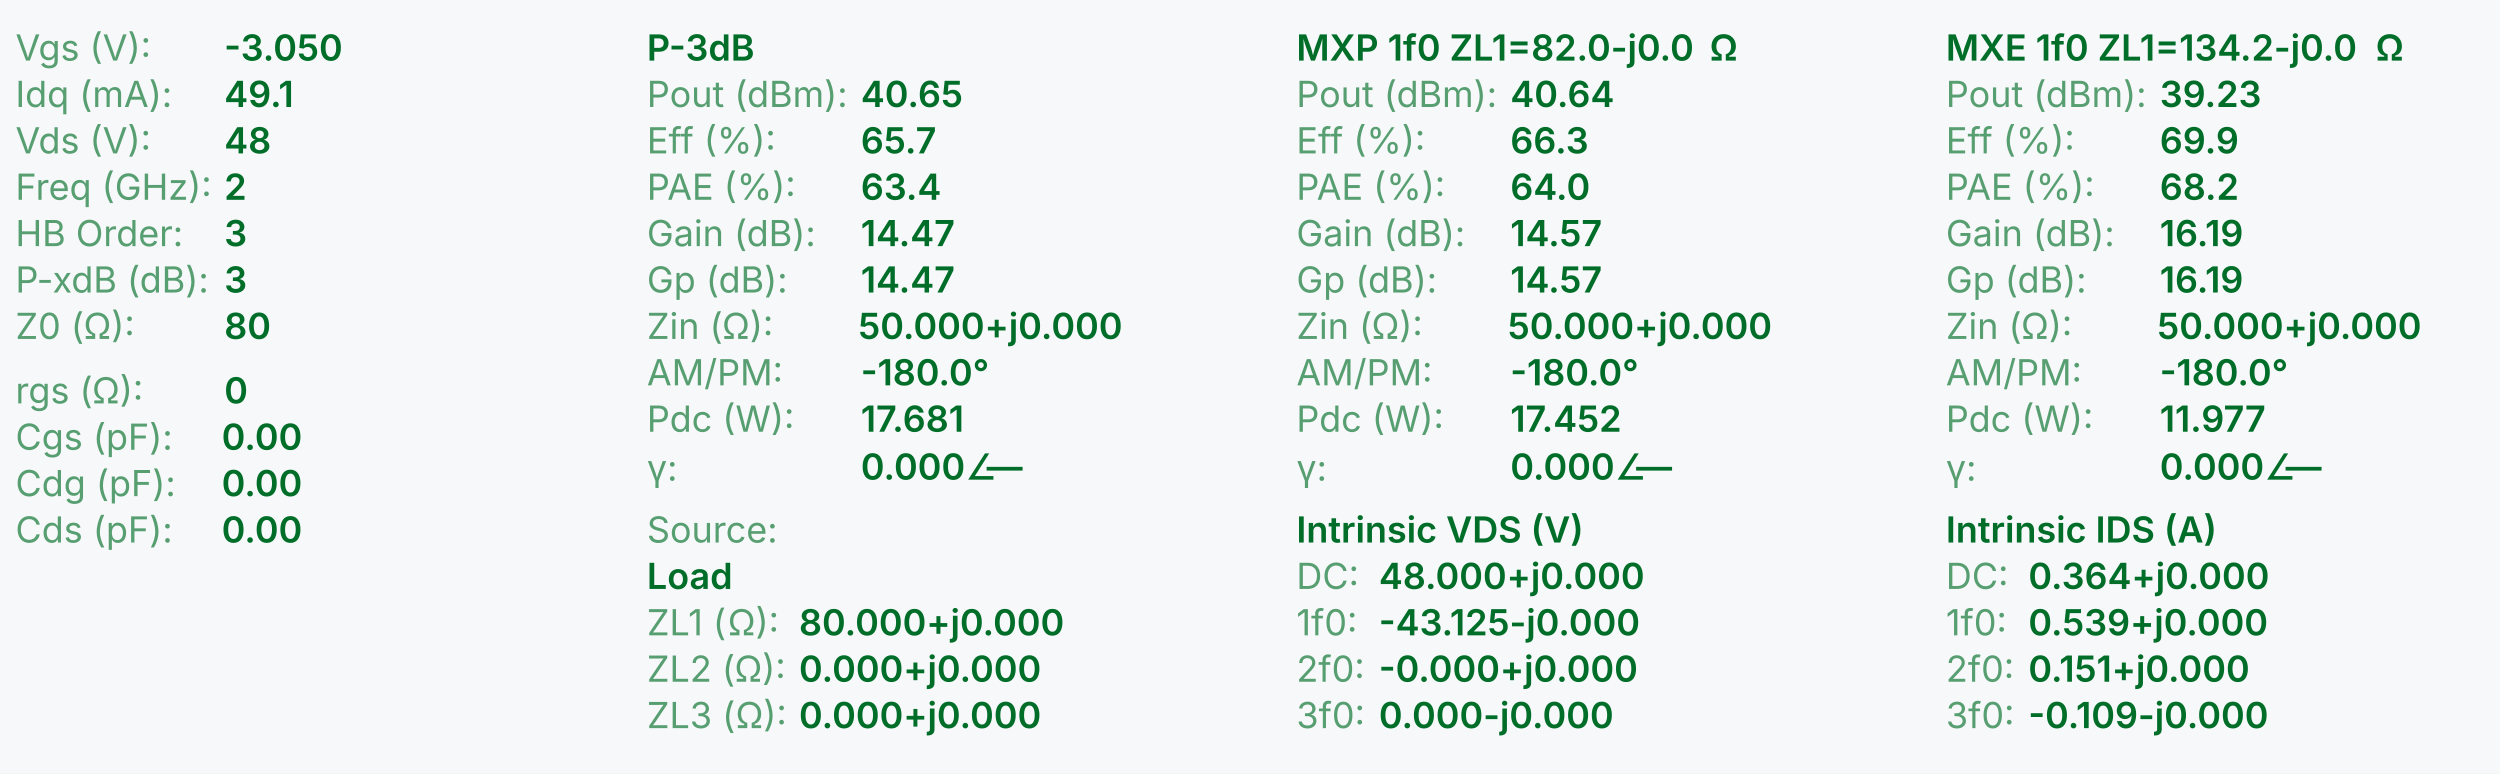
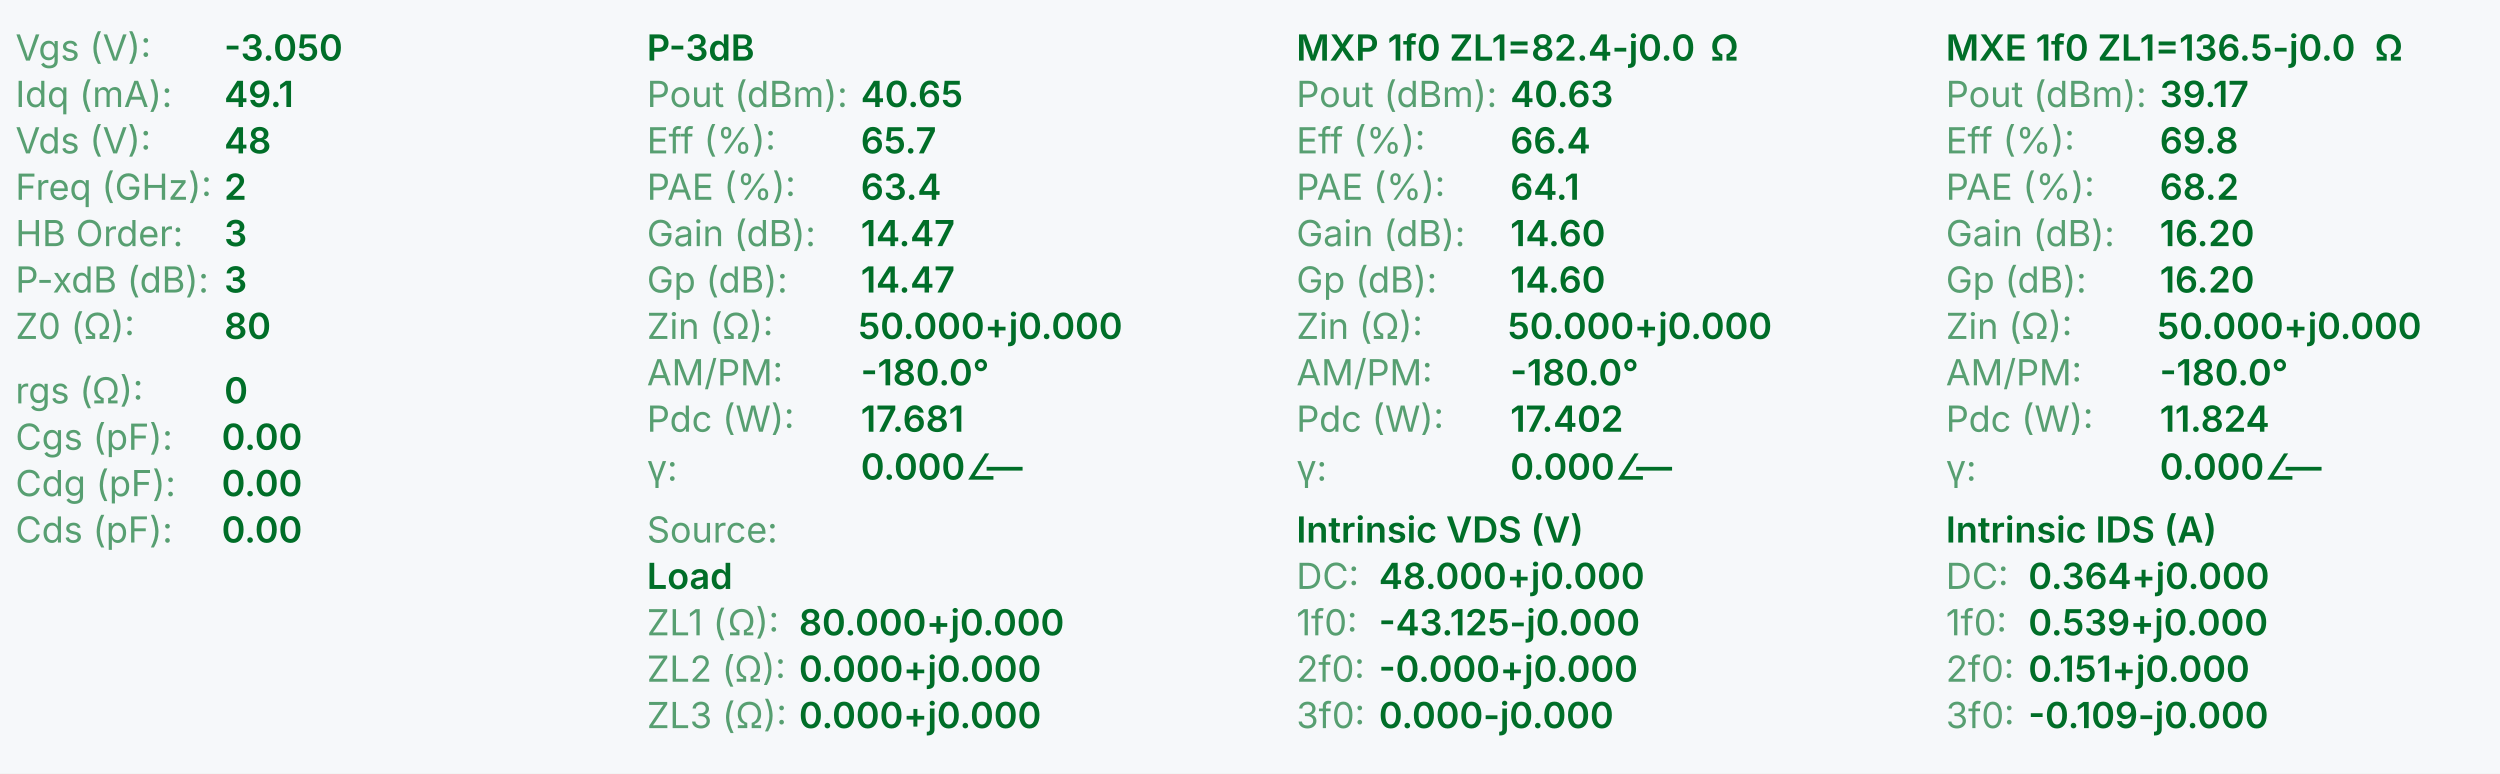
<svg xmlns="http://www.w3.org/2000/svg" width="970" height="300" viewBox="0 0 970 300">
  <rect fill="white" width="970" height="300" />
  <rect fill="#F6F8FA" width="970" height="300" />
  <clipPath id="harmonica-readout-strip_cl_0">
    <rect x="6" y="10" width="76" height="17" />
  </clipPath>
  <g clip-path="url(#harmonica-readout-strip_cl_0)">
    <text fill="#006E28" fill-opacity="0.647" transform="translate(6 10)" font-size="13.95" font-family="Inter" x="0, 8.72, 17.22, 24.51, 28.44, 33.49, 42.92, 47.98" y="13.51">
							Vgs (V):
					</text>
  </g>
  <clipPath id="harmonica-readout-strip_cl_1">
    <rect x="87" y="10" width="57" height="17" />
  </clipPath>
  <g clip-path="url(#harmonica-readout-strip_cl_1)">
    <text fill="#006E28" transform="translate(87 10)" font-size="13.95" font-weight="600" font-family="Inter" x="0, 6.41, 15.19, 18.85, 28.15, 36.98" y="13.51">
							-3.050
					</text>
  </g>
  <clipPath id="harmonica-readout-strip_cl_2">
    <rect x="6" y="28" width="76" height="17" />
  </clipPath>
  <g clip-path="url(#harmonica-readout-strip_cl_2)">
    <text fill="#006E28" fill-opacity="0.647" transform="translate(6 28)" font-size="13.95" font-family="Inter" x="0, 3.69, 12.35, 20.85, 24.77, 29.82, 41.95, 51.38, 56.44" y="13.51">
							Idq (mA):
					</text>
  </g>
  <clipPath id="harmonica-readout-strip_cl_3">
    <rect x="87" y="28" width="57" height="17" />
  </clipPath>
  <g clip-path="url(#harmonica-readout-strip_cl_3)">
    <text fill="#006E28" transform="translate(87 28)" font-size="13.95" font-weight="600" font-family="Inter" x="0, 9.29, 17.93, 20.74" y="13.51">
							49.1
					</text>
  </g>
  <clipPath id="harmonica-readout-strip_cl_4">
    <rect x="6" y="46" width="76" height="17" />
  </clipPath>
  <g clip-path="url(#harmonica-readout-strip_cl_4)">
    <text fill="#006E28" fill-opacity="0.647" transform="translate(6 46)" font-size="13.95" font-family="Inter" x="0, 8.72, 17.38, 24.67, 28.6, 33.65, 43.08, 48.13" y="13.51">
							Vds (V):
					</text>
  </g>
  <clipPath id="harmonica-readout-strip_cl_5">
    <rect x="87" y="46" width="57" height="17" />
  </clipPath>
  <g clip-path="url(#harmonica-readout-strip_cl_5)">
    <text fill="#006E28" transform="translate(87 46)" font-size="13.95" font-weight="600" font-family="Inter" x="0, 9.29" y="13.51">
							48
					</text>
  </g>
  <clipPath id="harmonica-readout-strip_cl_6">
    <rect x="6" y="64" width="76" height="17" />
  </clipPath>
  <g clip-path="url(#harmonica-readout-strip_cl_6)">
    <text fill="#006E28" fill-opacity="0.647" transform="translate(6 64)" font-size="13.95" font-family="Inter" x="0, 8.1, 13.06, 21.18, 29.68, 33.61, 38.66, 49.03, 59.35, 66.9, 71.95" y="13.51">
							Freq (GHz):
					</text>
  </g>
  <clipPath id="harmonica-readout-strip_cl_7">
    <rect x="87" y="64" width="97" height="17" />
  </clipPath>
  <g clip-path="url(#harmonica-readout-strip_cl_7)">
    <text fill="#006E28" transform="translate(87 64)" font-size="13.95" font-weight="600" font-family="Inter" x="0" y="13.51">
							2
					</text>
  </g>
  <clipPath id="harmonica-readout-strip_cl_8">
    <rect x="6" y="82" width="76" height="17" />
  </clipPath>
  <g clip-path="url(#harmonica-readout-strip_cl_8)">
    <text fill="#006E28" fill-opacity="0.647" transform="translate(6 82)" font-size="13.95" font-family="Inter" x="0, 10.32, 19.4, 23.32, 33.95, 38.9, 47.56, 55.68, 60.88" y="13.51">
							HB Order:
					</text>
  </g>
  <clipPath id="harmonica-readout-strip_cl_9">
    <rect x="87" y="82" width="19" height="17" />
  </clipPath>
  <g clip-path="url(#harmonica-readout-strip_cl_9)">
    <text fill="#006E28" transform="translate(87 82)" font-size="13.95" font-weight="600" font-family="Inter" x="0" y="13.51">
							3
					</text>
  </g>
  <clipPath id="harmonica-readout-strip_cl_10">
    <rect x="6" y="100" width="76" height="17" />
  </clipPath>
  <g clip-path="url(#harmonica-readout-strip_cl_10)">
    <text fill="#006E28" fill-opacity="0.647" transform="translate(6 100)" font-size="13.95" font-family="Inter" x="0, 8.22, 14.33, 21.54, 30.2, 39.28, 43.2, 48.09, 56.75, 65.83, 70.88" y="13.51">
							P-xdB (dB):
					</text>
  </g>
  <clipPath id="harmonica-readout-strip_cl_11">
    <rect x="87" y="100" width="66" height="17" />
  </clipPath>
  <g clip-path="url(#harmonica-readout-strip_cl_11)">
    <text fill="#006E28" transform="translate(87 100)" font-size="13.95" font-weight="600" font-family="Inter" x="0" y="13.51">
							3
					</text>
  </g>
  <clipPath id="harmonica-readout-strip_cl_12">
    <rect x="6" y="118" width="76" height="17" />
  </clipPath>
  <g clip-path="url(#harmonica-readout-strip_cl_12)">
    <text fill="#006E28" fill-opacity="0.647" transform="translate(6 118)" font-size="13.95" font-family="Inter" x="0, 8.72, 17.44, 21.36" y="13.51">
							Z0 (
					</text>
    <text fill="#006E28" fill-opacity="0.647" transform="translate(32.42 118)" font-size="13.95" font-family="Inter" x="0, 10.62, 15.67" y="13.51">
							Ω):
					</text>
  </g>
  <clipPath id="harmonica-readout-strip_cl_13">
    <rect x="87" y="118" width="78" height="17" />
  </clipPath>
  <g clip-path="url(#harmonica-readout-strip_cl_13)">
    <text fill="#006E28" transform="translate(87 118)" font-size="13.95" font-weight="600" font-family="Inter" x="0, 9.01" y="13.51">
							80
					</text>
  </g>
  <clipPath id="harmonica-readout-strip_cl_14">
    <rect x="6" y="143" width="76" height="17" />
  </clipPath>
  <g clip-path="url(#harmonica-readout-strip_cl_14)">
    <text fill="#006E28" fill-opacity="0.647" transform="translate(6 143)" font-size="13.95" font-family="Inter" x="0, 4.95, 13.46, 20.75, 24.67" y="13.51">
							rgs (
					</text>
    <text fill="#006E28" fill-opacity="0.647" transform="translate(35.72 143)" font-size="13.95" font-family="Inter" x="0, 10.62, 15.67" y="13.51">
							Ω):
					</text>
  </g>
  <clipPath id="harmonica-readout-strip_cl_15">
    <rect x="87" y="143" width="78" height="17" />
  </clipPath>
  <g clip-path="url(#harmonica-readout-strip_cl_15)">
    <text fill="#006E28" transform="translate(87 143)" font-size="13.95" font-weight="600" font-family="Inter" x="0" y="13.51">
							0
					</text>
  </g>
  <clipPath id="harmonica-readout-strip_cl_16">
    <rect x="6" y="161" width="76" height="17" />
  </clipPath>
  <g clip-path="url(#harmonica-readout-strip_cl_16)">
    <text fill="#006E28" fill-opacity="0.647" transform="translate(6 161)" font-size="13.95" font-family="Inter" x="0, 10.15, 18.65, 25.94, 29.86, 34.92, 43.42, 51.6, 56.66" y="13.51">
							Cgs (pF):
					</text>
  </g>
  <clipPath id="harmonica-readout-strip_cl_17">
    <rect x="86" y="161" width="149" height="17" />
  </clipPath>
  <g clip-path="url(#harmonica-readout-strip_cl_17)">
    <text fill="#006E28" transform="translate(86 161)" font-size="13.95" font-weight="600" font-family="Inter" x="0, 8.91, 12.56, 21.87" y="13.51">
							0.00
					</text>
  </g>
  <clipPath id="harmonica-readout-strip_cl_18">
    <rect x="6" y="179" width="76" height="17" />
  </clipPath>
  <g clip-path="url(#harmonica-readout-strip_cl_18)">
    <text fill="#006E28" fill-opacity="0.647" transform="translate(6 179)" font-size="13.95" font-family="Inter" x="0, 10.15, 18.81, 27.31, 31.23, 36.28, 44.79, 52.97, 58.02" y="13.51">
							Cdg (pF):
					</text>
  </g>
  <clipPath id="harmonica-readout-strip_cl_19">
    <rect x="86" y="179" width="149" height="17" />
  </clipPath>
  <g clip-path="url(#harmonica-readout-strip_cl_19)">
    <text fill="#006E28" transform="translate(86 179)" font-size="13.95" font-weight="600" font-family="Inter" x="0, 8.91, 12.56, 21.87" y="13.51">
							0.00
					</text>
  </g>
  <clipPath id="harmonica-readout-strip_cl_20">
    <rect x="6" y="197" width="76" height="17" />
  </clipPath>
  <g clip-path="url(#harmonica-readout-strip_cl_20)">
    <text fill="#006E28" fill-opacity="0.647" transform="translate(6 197)" font-size="13.95" font-family="Inter" x="0, 10.15, 18.81, 26.1, 30.02, 35.08, 43.58, 51.76, 56.81" y="13.51">
							Cds (pF):
					</text>
  </g>
  <clipPath id="harmonica-readout-strip_cl_21">
    <rect x="86" y="197" width="149" height="17" />
  </clipPath>
  <g clip-path="url(#harmonica-readout-strip_cl_21)">
    <text fill="#006E28" transform="translate(86 197)" font-size="13.95" font-weight="600" font-family="Inter" x="0, 8.91, 12.56, 21.87" y="13.51">
							0.00
					</text>
  </g>
  <clipPath id="harmonica-readout-strip_cl_22">
    <rect x="251" y="10" width="43" height="17" />
  </clipPath>
  <g clip-path="url(#harmonica-readout-strip_cl_22)">
    <text fill="#006E28" transform="translate(251 10)" font-size="13.95" font-weight="600" font-family="Inter" x="0, 8.78, 15.26, 24.46, 33.32" y="13.51">
							P-3dB
					</text>
  </g>
  <clipPath id="harmonica-readout-strip_cl_23">
    <rect x="251" y="28" width="78" height="17" />
  </clipPath>
  <g clip-path="url(#harmonica-readout-strip_cl_23)">
    <text fill="#006E28" fill-opacity="0.647" transform="translate(251 28)" font-size="13.95" font-family="Inter" x="0, 8.78, 17.1, 25.21, 30.28, 34.2, 39.1, 47.76, 56.83, 68.96, 74.01" y="13.51">
							Pout (dBm):
					</text>
  </g>
  <clipPath id="harmonica-readout-strip_cl_24">
    <rect x="334" y="28" width="66" height="17" />
  </clipPath>
  <g clip-path="url(#harmonica-readout-strip_cl_24)">
    <text fill="#006E28" transform="translate(334 28)" font-size="13.95" font-weight="600" font-family="Inter" x="0, 9.29, 18.2, 21.85, 30.89" y="13.51">
							40.65
					</text>
  </g>
  <clipPath id="harmonica-readout-strip_cl_25">
    <rect x="251" y="46" width="78" height="17" />
  </clipPath>
  <g clip-path="url(#harmonica-readout-strip_cl_25)">
    <text fill="#006E28" fill-opacity="0.647" transform="translate(251 46)" font-size="13.95" font-family="Inter" x="0, 8.34, 13.38, 18.41, 22.33, 27.39, 38.72, 43.77" y="13.51">
							Eff (%):
					</text>
  </g>
  <clipPath id="harmonica-readout-strip_cl_26">
    <rect x="334" y="46" width="57" height="17" />
  </clipPath>
  <g clip-path="url(#harmonica-readout-strip_cl_26)">
    <text fill="#006E28" transform="translate(334 46)" font-size="13.95" font-weight="600" font-family="Inter" x="0, 9.04, 17.53, 21.26" y="13.51">
							65.7
					</text>
  </g>
  <clipPath id="harmonica-readout-strip_cl_27">
    <rect x="251" y="64" width="78" height="17" />
  </clipPath>
  <g clip-path="url(#harmonica-readout-strip_cl_27)">
    <text fill="#006E28" fill-opacity="0.647" transform="translate(251 64)" font-size="13.95" font-family="Inter" x="0, 7.83, 17.26, 25.6, 29.53, 34.58, 45.91, 50.97" y="13.51">
							PAE (%):
					</text>
  </g>
  <clipPath id="harmonica-readout-strip_cl_28">
    <rect x="334" y="64" width="57" height="17" />
  </clipPath>
  <g clip-path="url(#harmonica-readout-strip_cl_28)">
    <text fill="#006E28" transform="translate(334 64)" font-size="13.95" font-weight="600" font-family="Inter" x="0, 9.04, 17.83, 21.88" y="13.51">
							63.4
					</text>
  </g>
  <clipPath id="harmonica-readout-strip_cl_29">
    <rect x="251" y="82" width="78" height="17" />
  </clipPath>
  <g clip-path="url(#harmonica-readout-strip_cl_29)">
    <text fill="#006E28" fill-opacity="0.647" transform="translate(251 82)" font-size="13.95" font-family="Inter" x="0, 10.36, 18.23, 21.54, 29.7, 33.63, 38.52, 47.18, 56.26, 61.31" y="13.51">
							Gain (dB):
					</text>
  </g>
  <clipPath id="harmonica-readout-strip_cl_30">
    <rect x="334" y="82" width="57" height="17" />
  </clipPath>
  <g clip-path="url(#harmonica-readout-strip_cl_30)">
    <text fill="#006E28" transform="translate(334 82)" font-size="13.95" font-weight="600" font-family="Inter" x="0, 6.71, 15.71, 19.76, 29.05" y="13.51">
							14.47
					</text>
  </g>
  <clipPath id="harmonica-readout-strip_cl_31">
    <rect x="251" y="100" width="78" height="17" />
  </clipPath>
  <g clip-path="url(#harmonica-readout-strip_cl_31)">
    <text fill="#006E28" fill-opacity="0.647" transform="translate(251 100)" font-size="13.95" font-family="Inter" x="0, 10.36, 18.87, 22.79, 27.68, 36.34, 45.42, 50.47" y="13.51">
							Gp (dB):
					</text>
  </g>
  <clipPath id="harmonica-readout-strip_cl_32">
    <rect x="334" y="100" width="57" height="17" />
  </clipPath>
  <g clip-path="url(#harmonica-readout-strip_cl_32)">
    <text fill="#006E28" transform="translate(334 100)" font-size="13.95" font-weight="600" font-family="Inter" x="0, 6.71, 15.71, 19.76, 29.05" y="13.51">
							14.47
					</text>
  </g>
  <clipPath id="harmonica-readout-strip_cl_33">
    <rect x="251" y="118" width="78" height="17" />
  </clipPath>
  <g clip-path="url(#harmonica-readout-strip_cl_33)">
    <text fill="#006E28" fill-opacity="0.647" transform="translate(251 118)" font-size="13.95" font-family="Inter" x="0, 8.72, 12.03, 20.19, 24.12" y="13.51">
							Zin (
					</text>
    <text fill="#006E28" fill-opacity="0.647" transform="translate(280.17 118)" font-size="13.95" font-family="Inter" x="0, 10.62, 15.67" y="13.51">
							Ω):
					</text>
  </g>
  <clipPath id="harmonica-readout-strip_cl_34">
    <rect x="333" y="118" width="154" height="17" />
  </clipPath>
  <g clip-path="url(#harmonica-readout-strip_cl_34)">
    <text fill="#006E28" transform="translate(333 118)" font-size="13.95" font-weight="600" font-family="Inter" x="0, 8.82, 17.73, 21.39, 30.69, 39.99, 49.3, 58.68, 62.32, 71.23, 74.88, 84.19, 93.49" y="13.51">
							50.000+j0.000
					</text>
  </g>
  <clipPath id="harmonica-readout-strip_cl_35">
    <rect x="251" y="136" width="78" height="17" />
  </clipPath>
  <g clip-path="url(#harmonica-readout-strip_cl_35)">
    <text fill="#006E28" fill-opacity="0.647" transform="translate(251 136)" font-size="13.95" font-family="Inter" x="0, 9.43, 21.84, 26.81, 35.67, 48.07" y="13.51">
							AM/PM:
					</text>
  </g>
  <clipPath id="harmonica-readout-strip_cl_36">
    <rect x="334" y="136" width="54" height="17" />
  </clipPath>
  <g clip-path="url(#harmonica-readout-strip_cl_36)">
    <text fill="#006E28" transform="translate(334 136)" font-size="13.95" font-weight="600" font-family="Inter" x="0, 6.5, 13.21, 22.22, 31.13, 34.78, 44.09" y="13.51">
							-180.0°
					</text>
  </g>
  <clipPath id="harmonica-readout-strip_cl_37">
    <rect x="251" y="154" width="78" height="17" />
  </clipPath>
  <g clip-path="url(#harmonica-readout-strip_cl_37)">
    <text fill="#006E28" fill-opacity="0.647" transform="translate(251 154)" font-size="13.95" font-family="Inter" x="0, 8.78, 17.44, 25.23, 29.15, 34.2, 47.44, 52.49" y="13.51">
							Pdc (W):
					</text>
  </g>
  <clipPath id="harmonica-readout-strip_cl_38">
    <rect x="334" y="154" width="94" height="17" />
  </clipPath>
  <g clip-path="url(#harmonica-readout-strip_cl_38)">
    <text fill="#006E28" transform="translate(334 154)" font-size="13.95" font-weight="600" font-family="Inter" x="0, 6.71, 13.15, 16.81, 25.85, 34.86" y="13.51">
							17.681
					</text>
  </g>
  <clipPath id="harmonica-readout-strip_cl_39">
    <rect x="251" y="173" width="78" height="17" />
  </clipPath>
  <g clip-path="url(#harmonica-readout-strip_cl_39)">
    <text fill="#006E28" fill-opacity="0.647" transform="translate(251 173)" font-size="13.95" font-family="Inter" x="0, 7.45" y="13.51">
							γ:
					</text>
  </g>
  <clipPath id="harmonica-readout-strip_cl_40">
    <rect x="334" y="172" width="131" height="19" />
  </clipPath>
  <g clip-path="url(#harmonica-readout-strip_cl_40)">
    <text fill="#006E28" transform="translate(334 172.58)" font-size="13.95" font-weight="600" font-family="Inter" x="0, 8.91, 12.56, 21.87, 31.17" y="13.51">
							0.000
					</text>
    <text fill="#006E28" transform="translate(374.48 176.22)" font-size="13.95" font-family="DejaVu Sans" x="0" y="9.88">
							∠
					</text>
    <text fill="#006E28" transform="translate(382.81 172.58)" font-size="13.95" font-weight="600" font-family="Inter" x="0" y="13.51">
							—
					</text>
  </g>
  <clipPath id="harmonica-readout-strip_cl_41">
    <rect x="503" y="10" width="172" height="17" />
  </clipPath>
  <g clip-path="url(#harmonica-readout-strip_cl_41)">
-     <text fill="#006E28" transform="translate(503 10)" font-size="13.95" font-weight="600" font-family="Inter" x="0, 12.76, 22.73, 31.77, 35, 41.83, 47.21, 56.81, 60.04, 69.35, 76.63, 83.46, 92.94, 102.16, 110.95, 114.68, 124.28, 130.82, 134.62, 143.8, 147.54, 157.14" y="13.51">
- 							MXP 1f0 ZL1=82.0-j0.0 
- 					</text>
-     <text fill="#006E28" transform="translate(663.37 10)" font-size="13.95" font-weight="600" font-family="Inter" x="0" y="13.51">
+     <text fill="#006E28" transform="translate(503 10)" font-size="13.95" font-weight="600" font-family="Inter" x="0, 12.76, 22.73, 31.77, 35, 41.83, 47.21, 56.81, 60.04, 69.35, 76.63, 83.46, 92.94, 102.16, 110.95, 115.1, 124.56, 131.1, 134.89, 144.08, 147.81, 157.41" y="13.51">
+ 							MXP 1f0 ZL1=82.4-j0.0 
+ 					</text>
+     <text fill="#006E28" transform="translate(663.65 10)" font-size="13.95" font-weight="600" font-family="Inter" x="0" y="13.51">
							Ω
					</text>
  </g>
  <clipPath id="harmonica-readout-strip_cl_42">
    <rect x="503" y="28" width="78" height="17" />
  </clipPath>
  <g clip-path="url(#harmonica-readout-strip_cl_42)">
    <text fill="#006E28" fill-opacity="0.647" transform="translate(503 28)" font-size="13.95" font-family="Inter" x="0, 8.78, 17.1, 25.21, 30.28, 34.2, 39.1, 47.76, 56.83, 68.96, 74.01" y="13.51">
							Pout (dBm):
					</text>
  </g>
  <clipPath id="harmonica-readout-strip_cl_43">
    <rect x="586" y="28" width="66" height="17" />
  </clipPath>
  <g clip-path="url(#harmonica-readout-strip_cl_43)">
    <text fill="#006E28" transform="translate(586 28)" font-size="13.95" font-weight="600" font-family="Inter" x="0, 9.29, 18.2, 21.85, 30.89" y="13.51">
- 							40.64
+ 							40.63
					</text>
  </g>
  <clipPath id="harmonica-readout-strip_cl_44">
    <rect x="503" y="46" width="78" height="17" />
  </clipPath>
  <g clip-path="url(#harmonica-readout-strip_cl_44)">
    <text fill="#006E28" fill-opacity="0.647" transform="translate(503 46)" font-size="13.95" font-family="Inter" x="0, 8.34, 13.38, 18.41, 22.33, 27.39, 38.72, 43.77" y="13.51">
							Eff (%):
					</text>
  </g>
  <clipPath id="harmonica-readout-strip_cl_45">
    <rect x="586" y="46" width="57" height="17" />
  </clipPath>
  <g clip-path="url(#harmonica-readout-strip_cl_45)">
-     <text fill="#006E28" transform="translate(586 46)" font-size="13.95" font-weight="600" font-family="Inter" x="0, 9.04, 17.65, 21.36" y="13.51">
- 							66.3
+     <text fill="#006E28" transform="translate(586 46)" font-size="13.95" font-weight="600" font-family="Inter" x="0, 9.04, 17.65, 21.7" y="13.51">
+ 							66.4
					</text>
  </g>
  <clipPath id="harmonica-readout-strip_cl_46">
    <rect x="503" y="64" width="78" height="17" />
  </clipPath>
  <g clip-path="url(#harmonica-readout-strip_cl_46)">
    <text fill="#006E28" fill-opacity="0.647" transform="translate(503 64)" font-size="13.95" font-family="Inter" x="0, 7.83, 17.26, 25.6, 29.53, 34.58, 45.91, 50.97" y="13.51">
							PAE (%):
					</text>
  </g>
  <clipPath id="harmonica-readout-strip_cl_47">
    <rect x="586" y="64" width="57" height="17" />
  </clipPath>
  <g clip-path="url(#harmonica-readout-strip_cl_47)">
-     <text fill="#006E28" transform="translate(586 64)" font-size="13.95" font-weight="600" font-family="Inter" x="0, 9.04, 18.04, 21.7" y="13.51">
- 							64.0
+     <text fill="#006E28" transform="translate(586 64)" font-size="13.95" font-weight="600" font-family="Inter" x="0, 9.04, 18.04, 20.85" y="13.51">
+ 							64.1
					</text>
  </g>
  <clipPath id="harmonica-readout-strip_cl_48">
    <rect x="503" y="82" width="78" height="17" />
  </clipPath>
  <g clip-path="url(#harmonica-readout-strip_cl_48)">
    <text fill="#006E28" fill-opacity="0.647" transform="translate(503 82)" font-size="13.95" font-family="Inter" x="0, 10.36, 18.23, 21.54, 29.7, 33.63, 38.52, 47.18, 56.26, 61.31" y="13.51">
							Gain (dB):
					</text>
  </g>
  <clipPath id="harmonica-readout-strip_cl_49">
    <rect x="586" y="82" width="57" height="17" />
  </clipPath>
  <g clip-path="url(#harmonica-readout-strip_cl_49)">
-     <text fill="#006E28" transform="translate(586 82)" font-size="13.95" font-weight="600" font-family="Inter" x="0, 6.71, 15.71, 19.64, 28.47" y="13.51">
- 							14.57
+     <text fill="#006E28" transform="translate(586 82)" font-size="13.95" font-weight="600" font-family="Inter" x="0, 6.71, 15.71, 19.37, 28.41" y="13.51">
+ 							14.60
					</text>
  </g>
  <clipPath id="harmonica-readout-strip_cl_50">
    <rect x="503" y="100" width="78" height="17" />
  </clipPath>
  <g clip-path="url(#harmonica-readout-strip_cl_50)">
    <text fill="#006E28" fill-opacity="0.647" transform="translate(503 100)" font-size="13.95" font-family="Inter" x="0, 10.36, 18.87, 22.79, 27.68, 36.34, 45.42, 50.47" y="13.51">
							Gp (dB):
					</text>
  </g>
  <clipPath id="harmonica-readout-strip_cl_51">
    <rect x="586" y="100" width="57" height="17" />
  </clipPath>
  <g clip-path="url(#harmonica-readout-strip_cl_51)">
-     <text fill="#006E28" transform="translate(586 100)" font-size="13.95" font-weight="600" font-family="Inter" x="0, 6.71, 15.71, 19.64, 28.47" y="13.51">
- 							14.57
+     <text fill="#006E28" transform="translate(586 100)" font-size="13.95" font-weight="600" font-family="Inter" x="0, 6.71, 15.71, 19.37, 28.41" y="13.51">
+ 							14.60
					</text>
  </g>
  <clipPath id="harmonica-readout-strip_cl_52">
    <rect x="503" y="118" width="78" height="17" />
  </clipPath>
  <g clip-path="url(#harmonica-readout-strip_cl_52)">
    <text fill="#006E28" fill-opacity="0.647" transform="translate(503 118)" font-size="13.95" font-family="Inter" x="0, 8.72, 12.03, 20.19, 24.12" y="13.51">
							Zin (
					</text>
    <text fill="#006E28" fill-opacity="0.647" transform="translate(532.17 118)" font-size="13.95" font-family="Inter" x="0, 10.62, 15.67" y="13.51">
							Ω):
					</text>
  </g>
  <clipPath id="harmonica-readout-strip_cl_53">
    <rect x="585" y="118" width="154" height="17" />
  </clipPath>
  <g clip-path="url(#harmonica-readout-strip_cl_53)">
    <text fill="#006E28" transform="translate(585 118)" font-size="13.95" font-weight="600" font-family="Inter" x="0, 8.82, 17.73, 21.39, 30.69, 39.99, 49.3, 58.68, 62.32, 71.23, 74.88, 84.19, 93.49" y="13.51">
							50.000+j0.000
					</text>
  </g>
  <clipPath id="harmonica-readout-strip_cl_54">
    <rect x="503" y="136" width="78" height="17" />
  </clipPath>
  <g clip-path="url(#harmonica-readout-strip_cl_54)">
    <text fill="#006E28" fill-opacity="0.647" transform="translate(503 136)" font-size="13.95" font-family="Inter" x="0, 9.43, 21.84, 26.81, 35.67, 48.07" y="13.51">
							AM/PM:
					</text>
  </g>
  <clipPath id="harmonica-readout-strip_cl_55">
    <rect x="586" y="136" width="54" height="17" />
  </clipPath>
  <g clip-path="url(#harmonica-readout-strip_cl_55)">
    <text fill="#006E28" transform="translate(586 136)" font-size="13.95" font-weight="600" font-family="Inter" x="0, 6.5, 13.21, 22.22, 31.13, 34.78, 44.09" y="13.51">
							-180.0°
					</text>
  </g>
  <clipPath id="harmonica-readout-strip_cl_56">
    <rect x="503" y="154" width="78" height="17" />
  </clipPath>
  <g clip-path="url(#harmonica-readout-strip_cl_56)">
    <text fill="#006E28" fill-opacity="0.647" transform="translate(503 154)" font-size="13.95" font-family="Inter" x="0, 8.78, 17.44, 25.23, 29.15, 34.2, 47.44, 52.49" y="13.51">
							Pdc (W):
					</text>
  </g>
  <clipPath id="harmonica-readout-strip_cl_57">
    <rect x="586" y="154" width="94" height="17" />
  </clipPath>
  <g clip-path="url(#harmonica-readout-strip_cl_57)">
-     <text fill="#006E28" transform="translate(586 154)" font-size="13.95" font-weight="600" font-family="Inter" x="0, 6.71, 13.15, 17.21, 26.49, 35.32" y="13.51">
- 							17.452
+     <text fill="#006E28" transform="translate(586 154)" font-size="13.95" font-weight="600" font-family="Inter" x="0, 6.71, 13.15, 17.21, 26.49, 35.8" y="13.51">
+ 							17.402
					</text>
  </g>
  <clipPath id="harmonica-readout-strip_cl_58">
    <rect x="503" y="173" width="78" height="17" />
  </clipPath>
  <g clip-path="url(#harmonica-readout-strip_cl_58)">
    <text fill="#006E28" fill-opacity="0.647" transform="translate(503 173)" font-size="13.95" font-family="Inter" x="0, 7.45" y="13.51">
							γ:
					</text>
  </g>
  <clipPath id="harmonica-readout-strip_cl_59">
    <rect x="586" y="172" width="131" height="19" />
  </clipPath>
  <g clip-path="url(#harmonica-readout-strip_cl_59)">
    <text fill="#006E28" transform="translate(586 172.58)" font-size="13.95" font-weight="600" font-family="Inter" x="0, 8.91, 12.56, 21.87, 31.17" y="13.51">
							0.000
					</text>
    <text fill="#006E28" transform="translate(626.48 176.22)" font-size="13.95" font-family="DejaVu Sans" x="0" y="9.88">
							∠
					</text>
    <text fill="#006E28" transform="translate(634.81 172.58)" font-size="13.95" font-weight="600" font-family="Inter" x="0" y="13.51">
							—
					</text>
  </g>
  <clipPath id="harmonica-readout-strip_cl_60">
    <rect x="755" y="10" width="178" height="17" />
  </clipPath>
  <g clip-path="url(#harmonica-readout-strip_cl_60)">
-     <text fill="#006E28" transform="translate(755 10)" font-size="13.95" font-weight="600" font-family="Inter" x="0, 12.76, 22.73, 31.28, 34.51, 41.34, 46.72, 56.32, 59.55, 68.86, 76.14, 82.97, 92.45, 99.28, 108.48, 117.74, 121.9, 130.68, 137.22, 141.02, 150.2, 153.94, 163.54" y="13.51">
- 							MXE 1f0 ZL1=134.2-j0.0 
- 					</text>
-     <text fill="#006E28" transform="translate(921.78 10)" font-size="13.95" font-weight="600" font-family="Inter" x="0" y="13.51">
+     <text fill="#006E28" transform="translate(755 10)" font-size="13.95" font-weight="600" font-family="Inter" x="0, 12.76, 22.73, 31.28, 34.51, 41.34, 46.72, 56.32, 59.55, 68.86, 76.14, 82.97, 92.45, 99.28, 108.48, 117.27, 121.34, 130.33, 136.87, 140.67, 149.85, 153.59, 163.19" y="13.51">
+ 							MXE 1f0 ZL1=136.5-j0.0 
+ 					</text>
+     <text fill="#006E28" transform="translate(921.42 10)" font-size="13.95" font-weight="600" font-family="Inter" x="0" y="13.51">
							Ω
					</text>
  </g>
  <clipPath id="harmonica-readout-strip_cl_61">
    <rect x="755" y="28" width="78" height="17" />
  </clipPath>
  <g clip-path="url(#harmonica-readout-strip_cl_61)">
    <text fill="#006E28" fill-opacity="0.647" transform="translate(755 28)" font-size="13.95" font-family="Inter" x="0, 8.78, 17.1, 25.21, 30.28, 34.2, 39.1, 47.76, 56.83, 68.96, 74.01" y="13.51">
							Pout (dBm):
					</text>
  </g>
  <clipPath id="harmonica-readout-strip_cl_62">
    <rect x="838" y="28" width="66" height="17" />
  </clipPath>
  <g clip-path="url(#harmonica-readout-strip_cl_62)">
-     <text fill="#006E28" transform="translate(838 28)" font-size="13.95" font-weight="600" font-family="Inter" x="0, 9.09, 17.74, 21.79, 30.46" y="13.51">
- 							39.23
+     <text fill="#006E28" transform="translate(838 28)" font-size="13.95" font-weight="600" font-family="Inter" x="0, 9.09, 17.74, 20.54, 27.25" y="13.51">
+ 							39.17
					</text>
  </g>
  <clipPath id="harmonica-readout-strip_cl_63">
    <rect x="755" y="46" width="78" height="17" />
  </clipPath>
  <g clip-path="url(#harmonica-readout-strip_cl_63)">
    <text fill="#006E28" fill-opacity="0.647" transform="translate(755 46)" font-size="13.95" font-family="Inter" x="0, 8.34, 13.38, 18.41, 22.33, 27.39, 38.72, 43.77" y="13.51">
							Eff (%):
					</text>
  </g>
  <clipPath id="harmonica-readout-strip_cl_64">
    <rect x="838" y="46" width="57" height="17" />
  </clipPath>
  <g clip-path="url(#harmonica-readout-strip_cl_64)">
-     <text fill="#006E28" transform="translate(838 46)" font-size="13.95" font-weight="600" font-family="Inter" x="0, 9.04, 17.69, 21.58" y="13.51">
- 							69.9
+     <text fill="#006E28" transform="translate(838 46)" font-size="13.95" font-weight="600" font-family="Inter" x="0, 9.04, 17.69, 21.36" y="13.51">
+ 							69.8
					</text>
  </g>
  <clipPath id="harmonica-readout-strip_cl_65">
    <rect x="755" y="64" width="78" height="17" />
  </clipPath>
  <g clip-path="url(#harmonica-readout-strip_cl_65)">
    <text fill="#006E28" fill-opacity="0.647" transform="translate(755 64)" font-size="13.95" font-family="Inter" x="0, 7.83, 17.26, 25.6, 29.53, 34.58, 45.91, 50.97" y="13.51">
							PAE (%):
					</text>
  </g>
  <clipPath id="harmonica-readout-strip_cl_66">
    <rect x="838" y="64" width="57" height="17" />
  </clipPath>
  <g clip-path="url(#harmonica-readout-strip_cl_66)">
    <text fill="#006E28" transform="translate(838 64)" font-size="13.95" font-weight="600" font-family="Inter" x="0, 9.04, 17.75, 21.8" y="13.51">
							68.2
					</text>
  </g>
  <clipPath id="harmonica-readout-strip_cl_67">
    <rect x="755" y="82" width="78" height="17" />
  </clipPath>
  <g clip-path="url(#harmonica-readout-strip_cl_67)">
    <text fill="#006E28" fill-opacity="0.647" transform="translate(755 82)" font-size="13.95" font-family="Inter" x="0, 10.36, 18.23, 21.54, 29.7, 33.63, 38.52, 47.18, 56.26, 61.31" y="13.51">
							Gain (dB):
					</text>
  </g>
  <clipPath id="harmonica-readout-strip_cl_68">
    <rect x="838" y="82" width="57" height="17" />
  </clipPath>
  <g clip-path="url(#harmonica-readout-strip_cl_68)">
-     <text fill="#006E28" transform="translate(838 82)" font-size="13.95" font-weight="600" font-family="Inter" x="0, 6.71, 15.31, 18.12, 24.83" y="13.51">
- 							16.19
+     <text fill="#006E28" transform="translate(838 82)" font-size="13.95" font-weight="600" font-family="Inter" x="0, 6.71, 15.31, 19.37, 28.04" y="13.51">
+ 							16.20
					</text>
  </g>
  <clipPath id="harmonica-readout-strip_cl_69">
    <rect x="755" y="100" width="78" height="17" />
  </clipPath>
  <g clip-path="url(#harmonica-readout-strip_cl_69)">
    <text fill="#006E28" fill-opacity="0.647" transform="translate(755 100)" font-size="13.95" font-family="Inter" x="0, 10.36, 18.87, 22.79, 27.68, 36.34, 45.42, 50.47" y="13.51">
							Gp (dB):
					</text>
  </g>
  <clipPath id="harmonica-readout-strip_cl_70">
    <rect x="838" y="100" width="57" height="17" />
  </clipPath>
  <g clip-path="url(#harmonica-readout-strip_cl_70)">
-     <text fill="#006E28" transform="translate(838 100)" font-size="13.95" font-weight="600" font-family="Inter" x="0, 6.71, 15.31, 18.12, 24.83" y="13.51">
- 							16.19
+     <text fill="#006E28" transform="translate(838 100)" font-size="13.95" font-weight="600" font-family="Inter" x="0, 6.71, 15.31, 19.37, 28.04" y="13.51">
+ 							16.20
					</text>
  </g>
  <clipPath id="harmonica-readout-strip_cl_71">
    <rect x="755" y="118" width="78" height="17" />
  </clipPath>
  <g clip-path="url(#harmonica-readout-strip_cl_71)">
    <text fill="#006E28" fill-opacity="0.647" transform="translate(755 118)" font-size="13.95" font-family="Inter" x="0, 8.72, 12.03, 20.19, 24.12" y="13.51">
							Zin (
					</text>
    <text fill="#006E28" fill-opacity="0.647" transform="translate(784.17 118)" font-size="13.95" font-family="Inter" x="0, 10.62, 15.67" y="13.51">
							Ω):
					</text>
  </g>
  <clipPath id="harmonica-readout-strip_cl_72">
    <rect x="837" y="118" width="154" height="17" />
  </clipPath>
  <g clip-path="url(#harmonica-readout-strip_cl_72)">
    <text fill="#006E28" transform="translate(837 118)" font-size="13.95" font-weight="600" font-family="Inter" x="0, 8.82, 17.73, 21.39, 30.69, 39.99, 49.3, 58.68, 62.32, 71.23, 74.88, 84.19, 93.49" y="13.51">
							50.000+j0.000
					</text>
  </g>
  <clipPath id="harmonica-readout-strip_cl_73">
    <rect x="755" y="136" width="78" height="17" />
  </clipPath>
  <g clip-path="url(#harmonica-readout-strip_cl_73)">
    <text fill="#006E28" fill-opacity="0.647" transform="translate(755 136)" font-size="13.95" font-family="Inter" x="0, 9.43, 21.84, 26.81, 35.67, 48.07" y="13.51">
							AM/PM:
					</text>
  </g>
  <clipPath id="harmonica-readout-strip_cl_74">
    <rect x="838" y="136" width="54" height="17" />
  </clipPath>
  <g clip-path="url(#harmonica-readout-strip_cl_74)">
    <text fill="#006E28" transform="translate(838 136)" font-size="13.95" font-weight="600" font-family="Inter" x="0, 6.5, 13.21, 22.22, 31.13, 34.78, 44.09" y="13.51">
							-180.0°
					</text>
  </g>
  <clipPath id="harmonica-readout-strip_cl_75">
    <rect x="755" y="154" width="78" height="17" />
  </clipPath>
  <g clip-path="url(#harmonica-readout-strip_cl_75)">
    <text fill="#006E28" fill-opacity="0.647" transform="translate(755 154)" font-size="13.95" font-family="Inter" x="0, 8.78, 17.44, 25.23, 29.15, 34.2, 47.44, 52.49" y="13.51">
							Pdc (W):
					</text>
  </g>
  <clipPath id="harmonica-readout-strip_cl_76">
    <rect x="838" y="154" width="94" height="17" />
  </clipPath>
  <g clip-path="url(#harmonica-readout-strip_cl_76)">
-     <text fill="#006E28" transform="translate(838 154)" font-size="13.95" font-weight="600" font-family="Inter" x="0, 6.71, 12.86, 16.75, 25.52, 33.99" y="13.51">
- 							11.977
+     <text fill="#006E28" transform="translate(838 154)" font-size="13.95" font-weight="600" font-family="Inter" x="0, 6.71, 12.86, 16.53, 25.54, 34" y="13.51">
+ 							11.824
					</text>
  </g>
  <clipPath id="harmonica-readout-strip_cl_77">
    <rect x="755" y="173" width="78" height="17" />
  </clipPath>
  <g clip-path="url(#harmonica-readout-strip_cl_77)">
    <text fill="#006E28" fill-opacity="0.647" transform="translate(755 173)" font-size="13.95" font-family="Inter" x="0, 7.45" y="13.51">
							γ:
					</text>
  </g>
  <clipPath id="harmonica-readout-strip_cl_78">
    <rect x="838" y="172" width="131" height="19" />
  </clipPath>
  <g clip-path="url(#harmonica-readout-strip_cl_78)">
    <text fill="#006E28" transform="translate(838 172.58)" font-size="13.95" font-weight="600" font-family="Inter" x="0, 8.91, 12.56, 21.87, 31.17" y="13.51">
							0.000
					</text>
    <text fill="#006E28" transform="translate(878.48 176.22)" font-size="13.95" font-family="DejaVu Sans" x="0" y="9.88">
							∠
					</text>
    <text fill="#006E28" transform="translate(886.81 172.58)" font-size="13.95" font-weight="600" font-family="Inter" x="0" y="13.51">
							—
					</text>
  </g>
  <clipPath id="harmonica-readout-strip_cl_79">
    <rect x="251" y="197" width="54" height="17" />
  </clipPath>
  <g clip-path="url(#harmonica-readout-strip_cl_79)">
    <text fill="#006E28" fill-opacity="0.647" transform="translate(251 197)" font-size="13.95" font-family="Inter" x="0, 8.9, 17.22, 25.33, 30.28, 38.07, 46.19" y="13.51">
							Source:
					</text>
  </g>
  <clipPath id="harmonica-readout-strip_cl_80">
    <rect x="310" y="197" width="107" height="17" />
  </clipPath>
  <g clip-path="url(#harmonica-readout-strip_cl_80)">
    <text fill="#006E28" transform="translate(310 197)" font-size="13.95" font-weight="600" font-family="Inter" />
  </g>
  <clipPath id="harmonica-readout-strip_cl_81">
    <rect x="251" y="215" width="34" height="17" />
  </clipPath>
  <g clip-path="url(#harmonica-readout-strip_cl_81)">
    <text fill="#006E28" transform="translate(251 215)" font-size="13.95" font-weight="600" font-family="Inter" x="0, 7.92, 16.48, 24.57" y="13.51">
							Load
					</text>
  </g>
  <clipPath id="harmonica-readout-strip_cl_82">
    <rect x="251" y="233" width="54" height="17" />
  </clipPath>
  <g clip-path="url(#harmonica-readout-strip_cl_82)">
    <text fill="#006E28" fill-opacity="0.647" transform="translate(251 233)" font-size="13.95" font-family="Inter" x="0, 8.72, 15.93, 22.41, 26.34" y="13.51">
							ZL1 (
					</text>
    <text fill="#006E28" fill-opacity="0.647" transform="translate(282.39 233)" font-size="13.95" font-family="Inter" x="0, 10.62, 15.67" y="13.51">
							Ω):
					</text>
  </g>
  <clipPath id="harmonica-readout-strip_cl_83">
    <rect x="310" y="233" width="154" height="17" />
  </clipPath>
  <g clip-path="url(#harmonica-readout-strip_cl_83)">
    <text fill="#006E28" transform="translate(310 233)" font-size="13.95" font-weight="600" font-family="Inter" x="0, 9.01, 17.92, 21.58, 30.88, 40.18, 49.49, 58.87, 62.51, 71.41, 75.07, 84.37, 93.68" y="13.51">
							80.000+j0.000
					</text>
  </g>
  <clipPath id="harmonica-readout-strip_cl_84">
    <rect x="251" y="251" width="54" height="17" />
  </clipPath>
  <g clip-path="url(#harmonica-readout-strip_cl_84)">
    <text fill="#006E28" fill-opacity="0.647" transform="translate(251 251)" font-size="13.95" font-family="Inter" x="0, 8.72, 16.57, 25.01, 28.93" y="13.51">
							ZL2 (
					</text>
    <text fill="#006E28" fill-opacity="0.647" transform="translate(284.99 251)" font-size="13.95" font-family="Inter" x="0, 10.62, 15.67" y="13.51">
							Ω):
					</text>
  </g>
  <clipPath id="harmonica-readout-strip_cl_85">
    <rect x="310" y="251" width="154" height="17" />
  </clipPath>
  <g clip-path="url(#harmonica-readout-strip_cl_85)">
    <text fill="#006E28" transform="translate(310 251)" font-size="13.95" font-weight="600" font-family="Inter" x="0, 8.91, 12.56, 21.87, 31.17, 40.48, 49.86, 53.49, 62.4, 66.06, 75.36, 84.67" y="13.51">
							0.000+j0.000
					</text>
  </g>
  <clipPath id="harmonica-readout-strip_cl_86">
    <rect x="251" y="269" width="54" height="17" />
  </clipPath>
  <g clip-path="url(#harmonica-readout-strip_cl_86)">
    <text fill="#006E28" fill-opacity="0.647" transform="translate(251 269)" font-size="13.95" font-family="Inter" x="0, 8.72, 16.57, 25.44, 29.37" y="13.51">
							ZL3 (
					</text>
    <text fill="#006E28" fill-opacity="0.647" transform="translate(285.42 269)" font-size="13.95" font-family="Inter" x="0, 10.62, 15.67" y="13.51">
							Ω):
					</text>
  </g>
  <clipPath id="harmonica-readout-strip_cl_87">
    <rect x="310" y="269" width="154" height="17" />
  </clipPath>
  <g clip-path="url(#harmonica-readout-strip_cl_87)">
    <text fill="#006E28" transform="translate(310 269)" font-size="13.95" font-weight="600" font-family="Inter" x="0, 8.91, 12.56, 21.87, 31.17, 40.48, 49.86, 53.49, 62.4, 66.06, 75.36, 84.67" y="13.51">
							0.000+j0.000
					</text>
  </g>
  <clipPath id="harmonica-readout-strip_cl_88">
    <rect x="503" y="197" width="115" height="17" />
  </clipPath>
  <g clip-path="url(#harmonica-readout-strip_cl_88)">
    <text fill="#006E28" transform="translate(503 197)" font-size="13.95" font-weight="600" font-family="Inter" x="0, 3.91, 12.59, 18.01, 23.71, 27.51, 36.18, 44.02, 47.81, 56.01, 59.24, 69.67, 79.82, 88.96, 92.19, 97.9, 108.33" y="13.51">
							Intrinsic VDS (V)
					</text>
  </g>
  <clipPath id="harmonica-readout-strip_cl_89">
    <rect x="503" y="215" width="27" height="17" />
  </clipPath>
  <g clip-path="url(#harmonica-readout-strip_cl_89)">
    <text fill="#006E28" fill-opacity="0.647" transform="translate(503 215)" font-size="13.95" font-family="Inter" x="0, 10.03, 20.17" y="13.51">
							DC:
					</text>
  </g>
  <clipPath id="harmonica-readout-strip_cl_90">
    <rect x="535" y="215" width="154" height="17" />
  </clipPath>
  <g clip-path="url(#harmonica-readout-strip_cl_90)">
    <text fill="#006E28" transform="translate(535 215)" font-size="13.95" font-weight="600" font-family="Inter" x="0, 9.29, 18, 21.65, 30.96, 40.26, 49.57, 58.95, 62.59, 71.49, 75.15, 84.45, 93.76" y="13.51">
							48.000+j0.000
					</text>
  </g>
  <clipPath id="harmonica-readout-strip_cl_91">
    <rect x="503" y="233" width="27" height="17" />
  </clipPath>
  <g clip-path="url(#harmonica-readout-strip_cl_91)">
    <text fill="#006E28" fill-opacity="0.647" transform="translate(503 233)" font-size="13.95" font-family="Inter" x="0, 6.48, 11.51, 20.23" y="13.51">
							1f0:
					</text>
  </g>
  <clipPath id="harmonica-readout-strip_cl_92">
    <rect x="535" y="233" width="154" height="17" />
  </clipPath>
  <g clip-path="url(#harmonica-readout-strip_cl_92)">
    <text fill="#006E28" transform="translate(535 233)" font-size="13.95" font-weight="600" font-family="Inter" x="0, 6.5, 15.79, 24.58, 27.38, 34.09, 42.76, 51.58, 58.08, 61.72, 70.63, 74.28, 83.59, 92.89" y="13.51">
							-43.125-j0.000
					</text>
  </g>
  <clipPath id="harmonica-readout-strip_cl_93">
    <rect x="503" y="251" width="27" height="17" />
  </clipPath>
  <g clip-path="url(#harmonica-readout-strip_cl_93)">
    <text fill="#006E28" fill-opacity="0.647" transform="translate(503 251)" font-size="13.95" font-family="Inter" x="0, 8.44, 13.48, 22.19" y="13.51">
							2f0:
					</text>
  </g>
  <clipPath id="harmonica-readout-strip_cl_94">
    <rect x="535" y="251" width="154" height="17" />
  </clipPath>
  <g clip-path="url(#harmonica-readout-strip_cl_94)">
    <text fill="#006E28" transform="translate(535 251)" font-size="13.95" font-weight="600" font-family="Inter" x="0, 6.5, 15.41, 19.06, 28.37, 37.67, 46.97, 56.36, 59.99, 68.9, 72.56, 81.86, 91.17" y="13.51">
							-0.000+j0.000
					</text>
  </g>
  <clipPath id="harmonica-readout-strip_cl_95">
    <rect x="503" y="269" width="27" height="17" />
  </clipPath>
  <g clip-path="url(#harmonica-readout-strip_cl_95)">
    <text fill="#006E28" fill-opacity="0.647" transform="translate(503 269)" font-size="13.95" font-family="Inter" x="0, 8.88, 13.91, 22.63" y="13.51">
							3f0:
					</text>
  </g>
  <clipPath id="harmonica-readout-strip_cl_96">
    <rect x="535" y="269" width="154" height="17" />
  </clipPath>
  <g clip-path="url(#harmonica-readout-strip_cl_96)">
    <text fill="#006E28" transform="translate(535 269)" font-size="13.95" font-weight="600" font-family="Inter" x="0, 8.91, 12.56, 21.87, 31.17, 40.48, 46.97, 50.61, 59.52, 63.17, 72.48, 81.78" y="13.51">
							0.000-j0.000
					</text>
  </g>
  <clipPath id="harmonica-readout-strip_cl_97">
    <rect x="755" y="197" width="108" height="17" />
  </clipPath>
  <g clip-path="url(#harmonica-readout-strip_cl_97)">
    <text fill="#006E28" transform="translate(755 197)" font-size="13.95" font-weight="600" font-family="Inter" x="0, 3.91, 12.59, 18.01, 23.71, 27.51, 36.18, 44.02, 47.81, 56.01, 59.24, 63.15, 73.3, 82.44, 85.67, 91.38, 101.81" y="13.51">
							Intrinsic IDS (A)
					</text>
  </g>
  <clipPath id="harmonica-readout-strip_cl_98">
    <rect x="755" y="215" width="27" height="17" />
  </clipPath>
  <g clip-path="url(#harmonica-readout-strip_cl_98)">
    <text fill="#006E28" fill-opacity="0.647" transform="translate(755 215)" font-size="13.95" font-family="Inter" x="0, 10.03, 20.17" y="13.51">
							DC:
					</text>
  </g>
  <clipPath id="harmonica-readout-strip_cl_99">
    <rect x="787" y="215" width="154" height="17" />
  </clipPath>
  <g clip-path="url(#harmonica-readout-strip_cl_99)">
    <text fill="#006E28" transform="translate(787 215)" font-size="13.95" font-weight="600" font-family="Inter" x="0, 8.91, 12.62, 21.71, 30.76, 40.04, 49.43, 53.06, 61.97, 65.63, 74.93, 84.23" y="13.51">
							0.364+j0.000
					</text>
  </g>
  <clipPath id="harmonica-readout-strip_cl_100">
    <rect x="755" y="233" width="27" height="17" />
  </clipPath>
  <g clip-path="url(#harmonica-readout-strip_cl_100)">
    <text fill="#006E28" fill-opacity="0.647" transform="translate(755 233)" font-size="13.95" font-family="Inter" x="0, 6.48, 11.51, 20.23" y="13.51">
							1f0:
					</text>
  </g>
  <clipPath id="harmonica-readout-strip_cl_101">
    <rect x="787" y="233" width="154" height="17" />
  </clipPath>
  <g clip-path="url(#harmonica-readout-strip_cl_101)">
    <text fill="#006E28" transform="translate(787 233)" font-size="13.95" font-weight="600" font-family="Inter" x="0, 8.91, 12.84, 21.66, 30.76, 39.8, 49.18, 52.82, 61.72, 65.38, 74.68, 83.99" y="13.51">
							0.539+j0.000
					</text>
  </g>
  <clipPath id="harmonica-readout-strip_cl_102">
    <rect x="755" y="251" width="27" height="17" />
  </clipPath>
  <g clip-path="url(#harmonica-readout-strip_cl_102)">
    <text fill="#006E28" fill-opacity="0.647" transform="translate(755 251)" font-size="13.95" font-family="Inter" x="0, 8.44, 13.48, 22.19" y="13.51">
							2f0:
					</text>
  </g>
  <clipPath id="harmonica-readout-strip_cl_103">
    <rect x="787" y="251" width="154" height="17" />
  </clipPath>
  <g clip-path="url(#harmonica-readout-strip_cl_103)">
    <text fill="#006E28" transform="translate(787 251)" font-size="13.95" font-weight="600" font-family="Inter" x="0, 8.91, 11.71, 18.42, 27.24, 33.95, 43.33, 46.97, 55.88, 59.53, 68.84, 78.14" y="13.51">
							0.151+j0.000
					</text>
  </g>
  <clipPath id="harmonica-readout-strip_cl_104">
    <rect x="755" y="269" width="27" height="17" />
  </clipPath>
  <g clip-path="url(#harmonica-readout-strip_cl_104)">
    <text fill="#006E28" fill-opacity="0.647" transform="translate(755 269)" font-size="13.95" font-family="Inter" x="0, 8.88, 13.91, 22.63" y="13.51">
							3f0:
					</text>
  </g>
  <clipPath id="harmonica-readout-strip_cl_105">
    <rect x="787" y="269" width="154" height="17" />
  </clipPath>
  <g clip-path="url(#harmonica-readout-strip_cl_105)">
    <text fill="#006E28" transform="translate(787 269)" font-size="13.95" font-weight="600" font-family="Inter" x="0, 6.5, 15.41, 18.21, 24.92, 34.22, 43.26, 49.76, 53.4, 62.31, 65.96, 75.27, 84.57" y="13.51">
							-0.109-j0.000
					</text>
  </g>
</svg>
